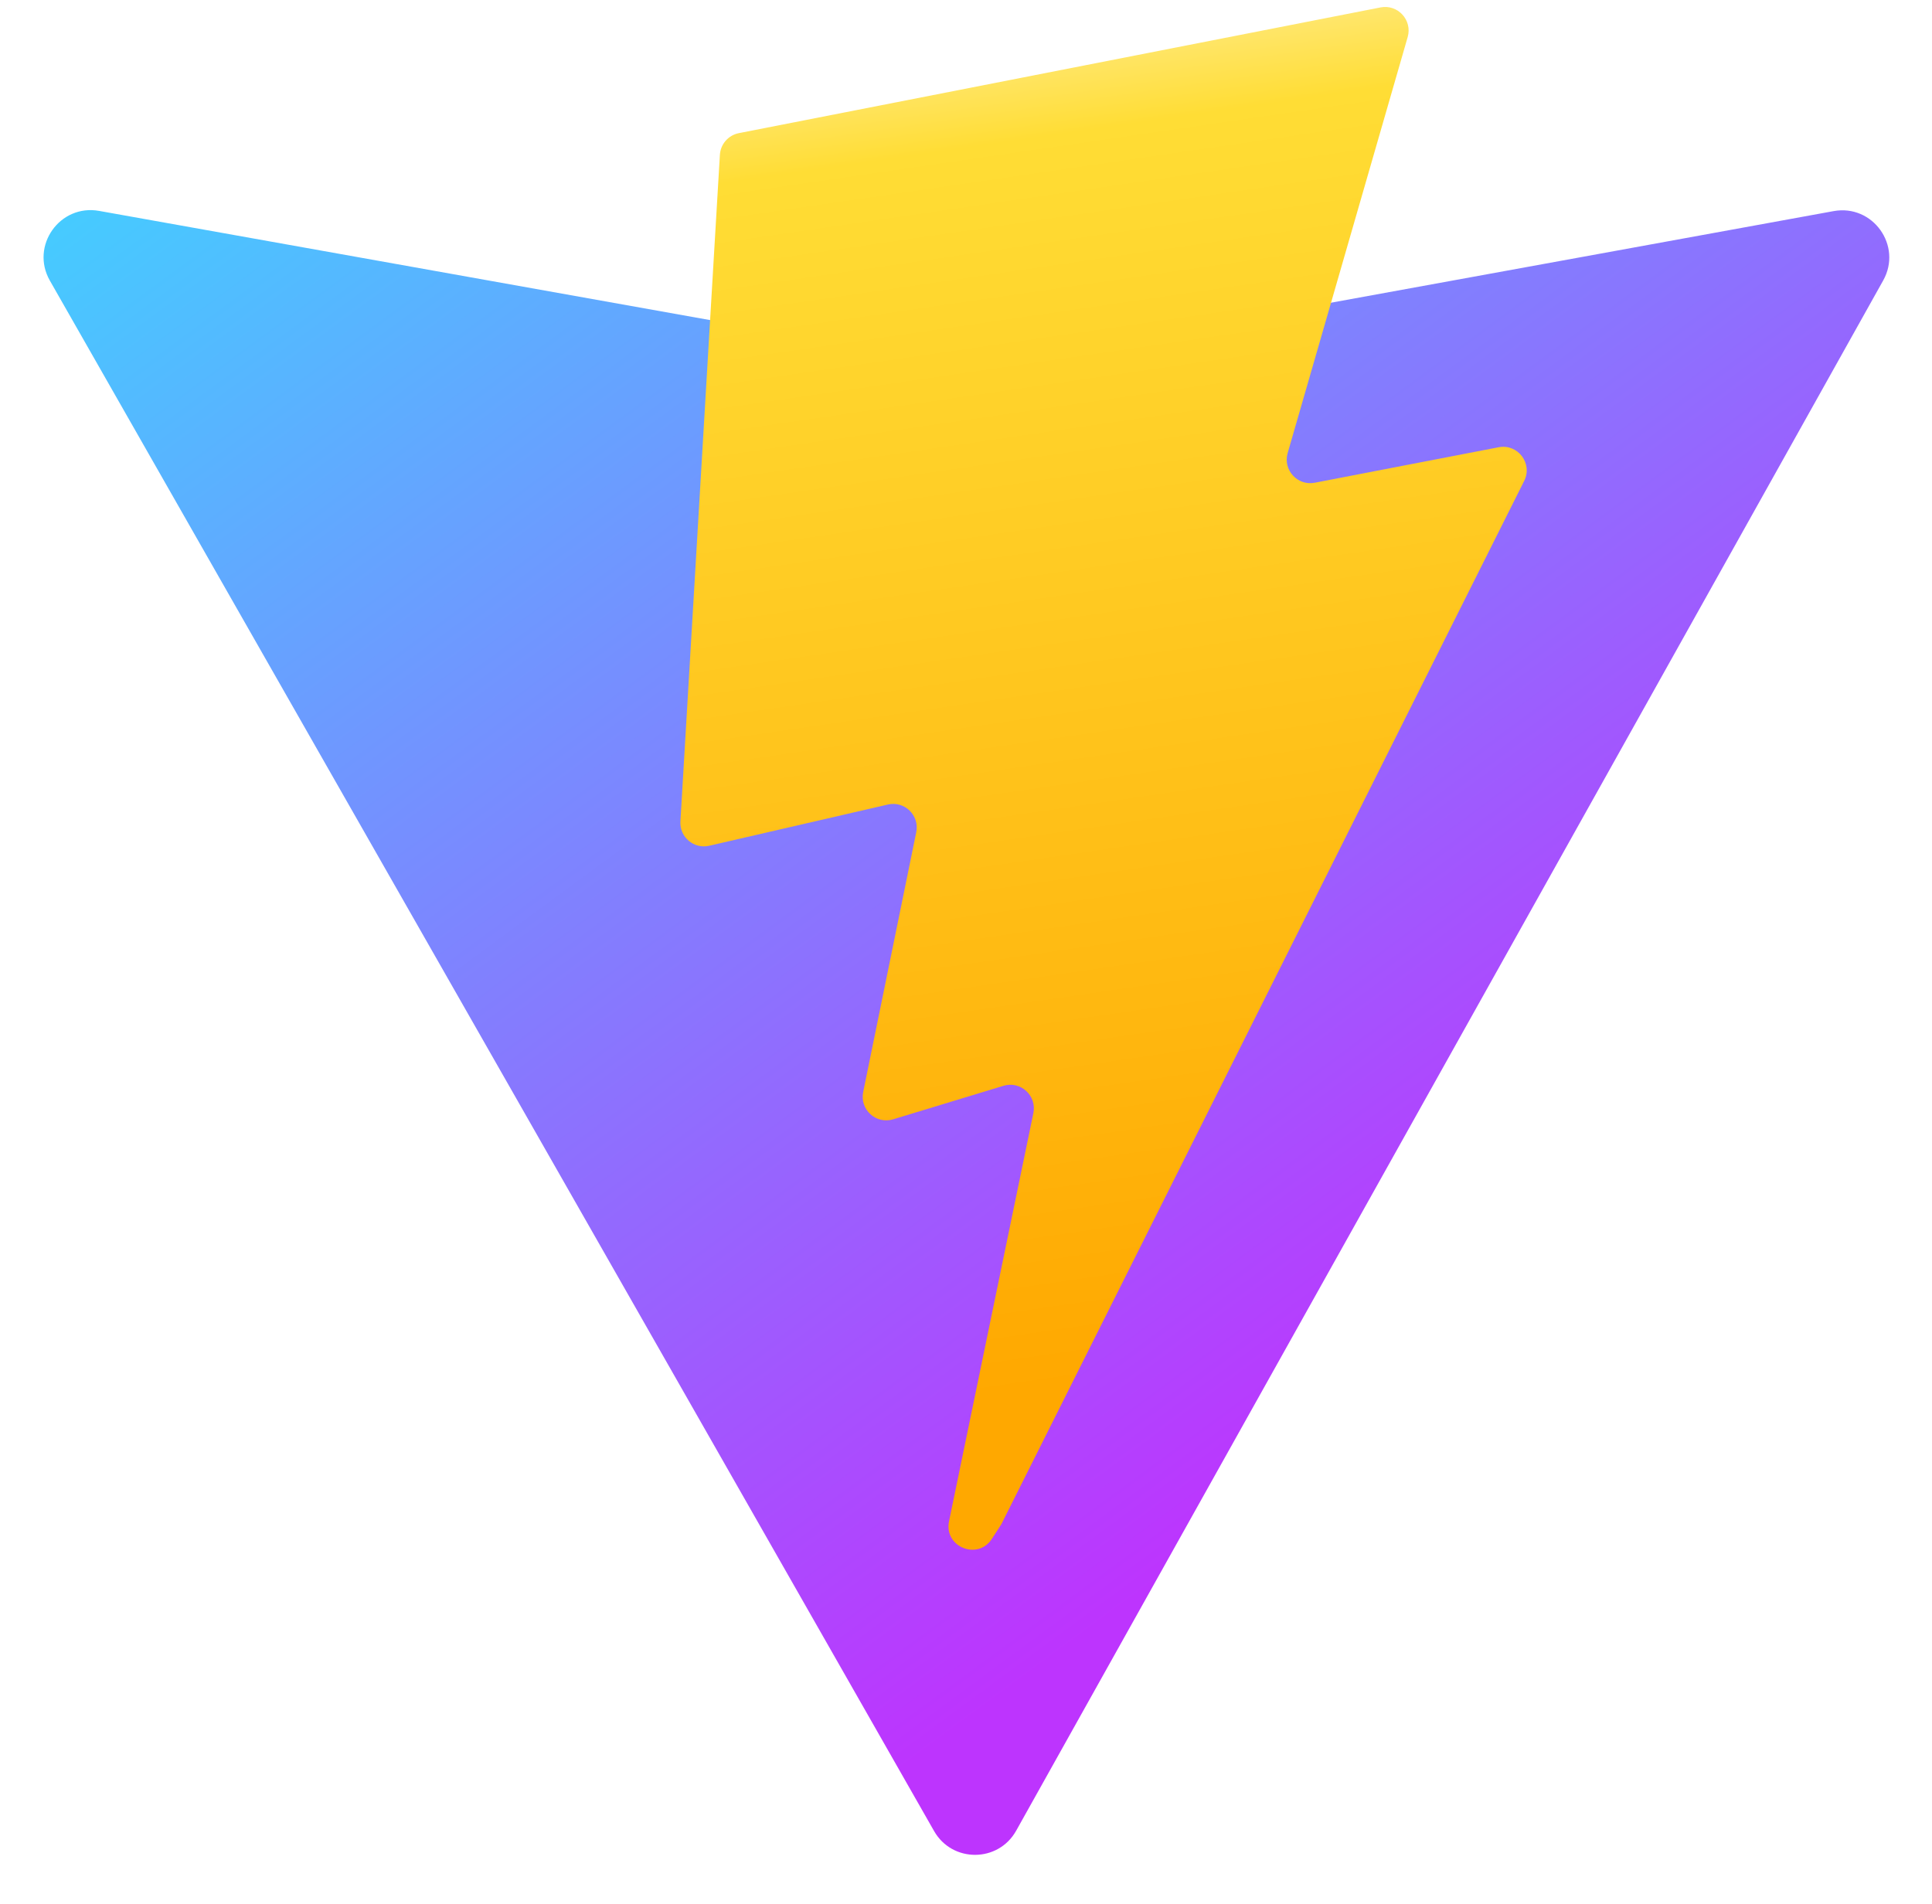
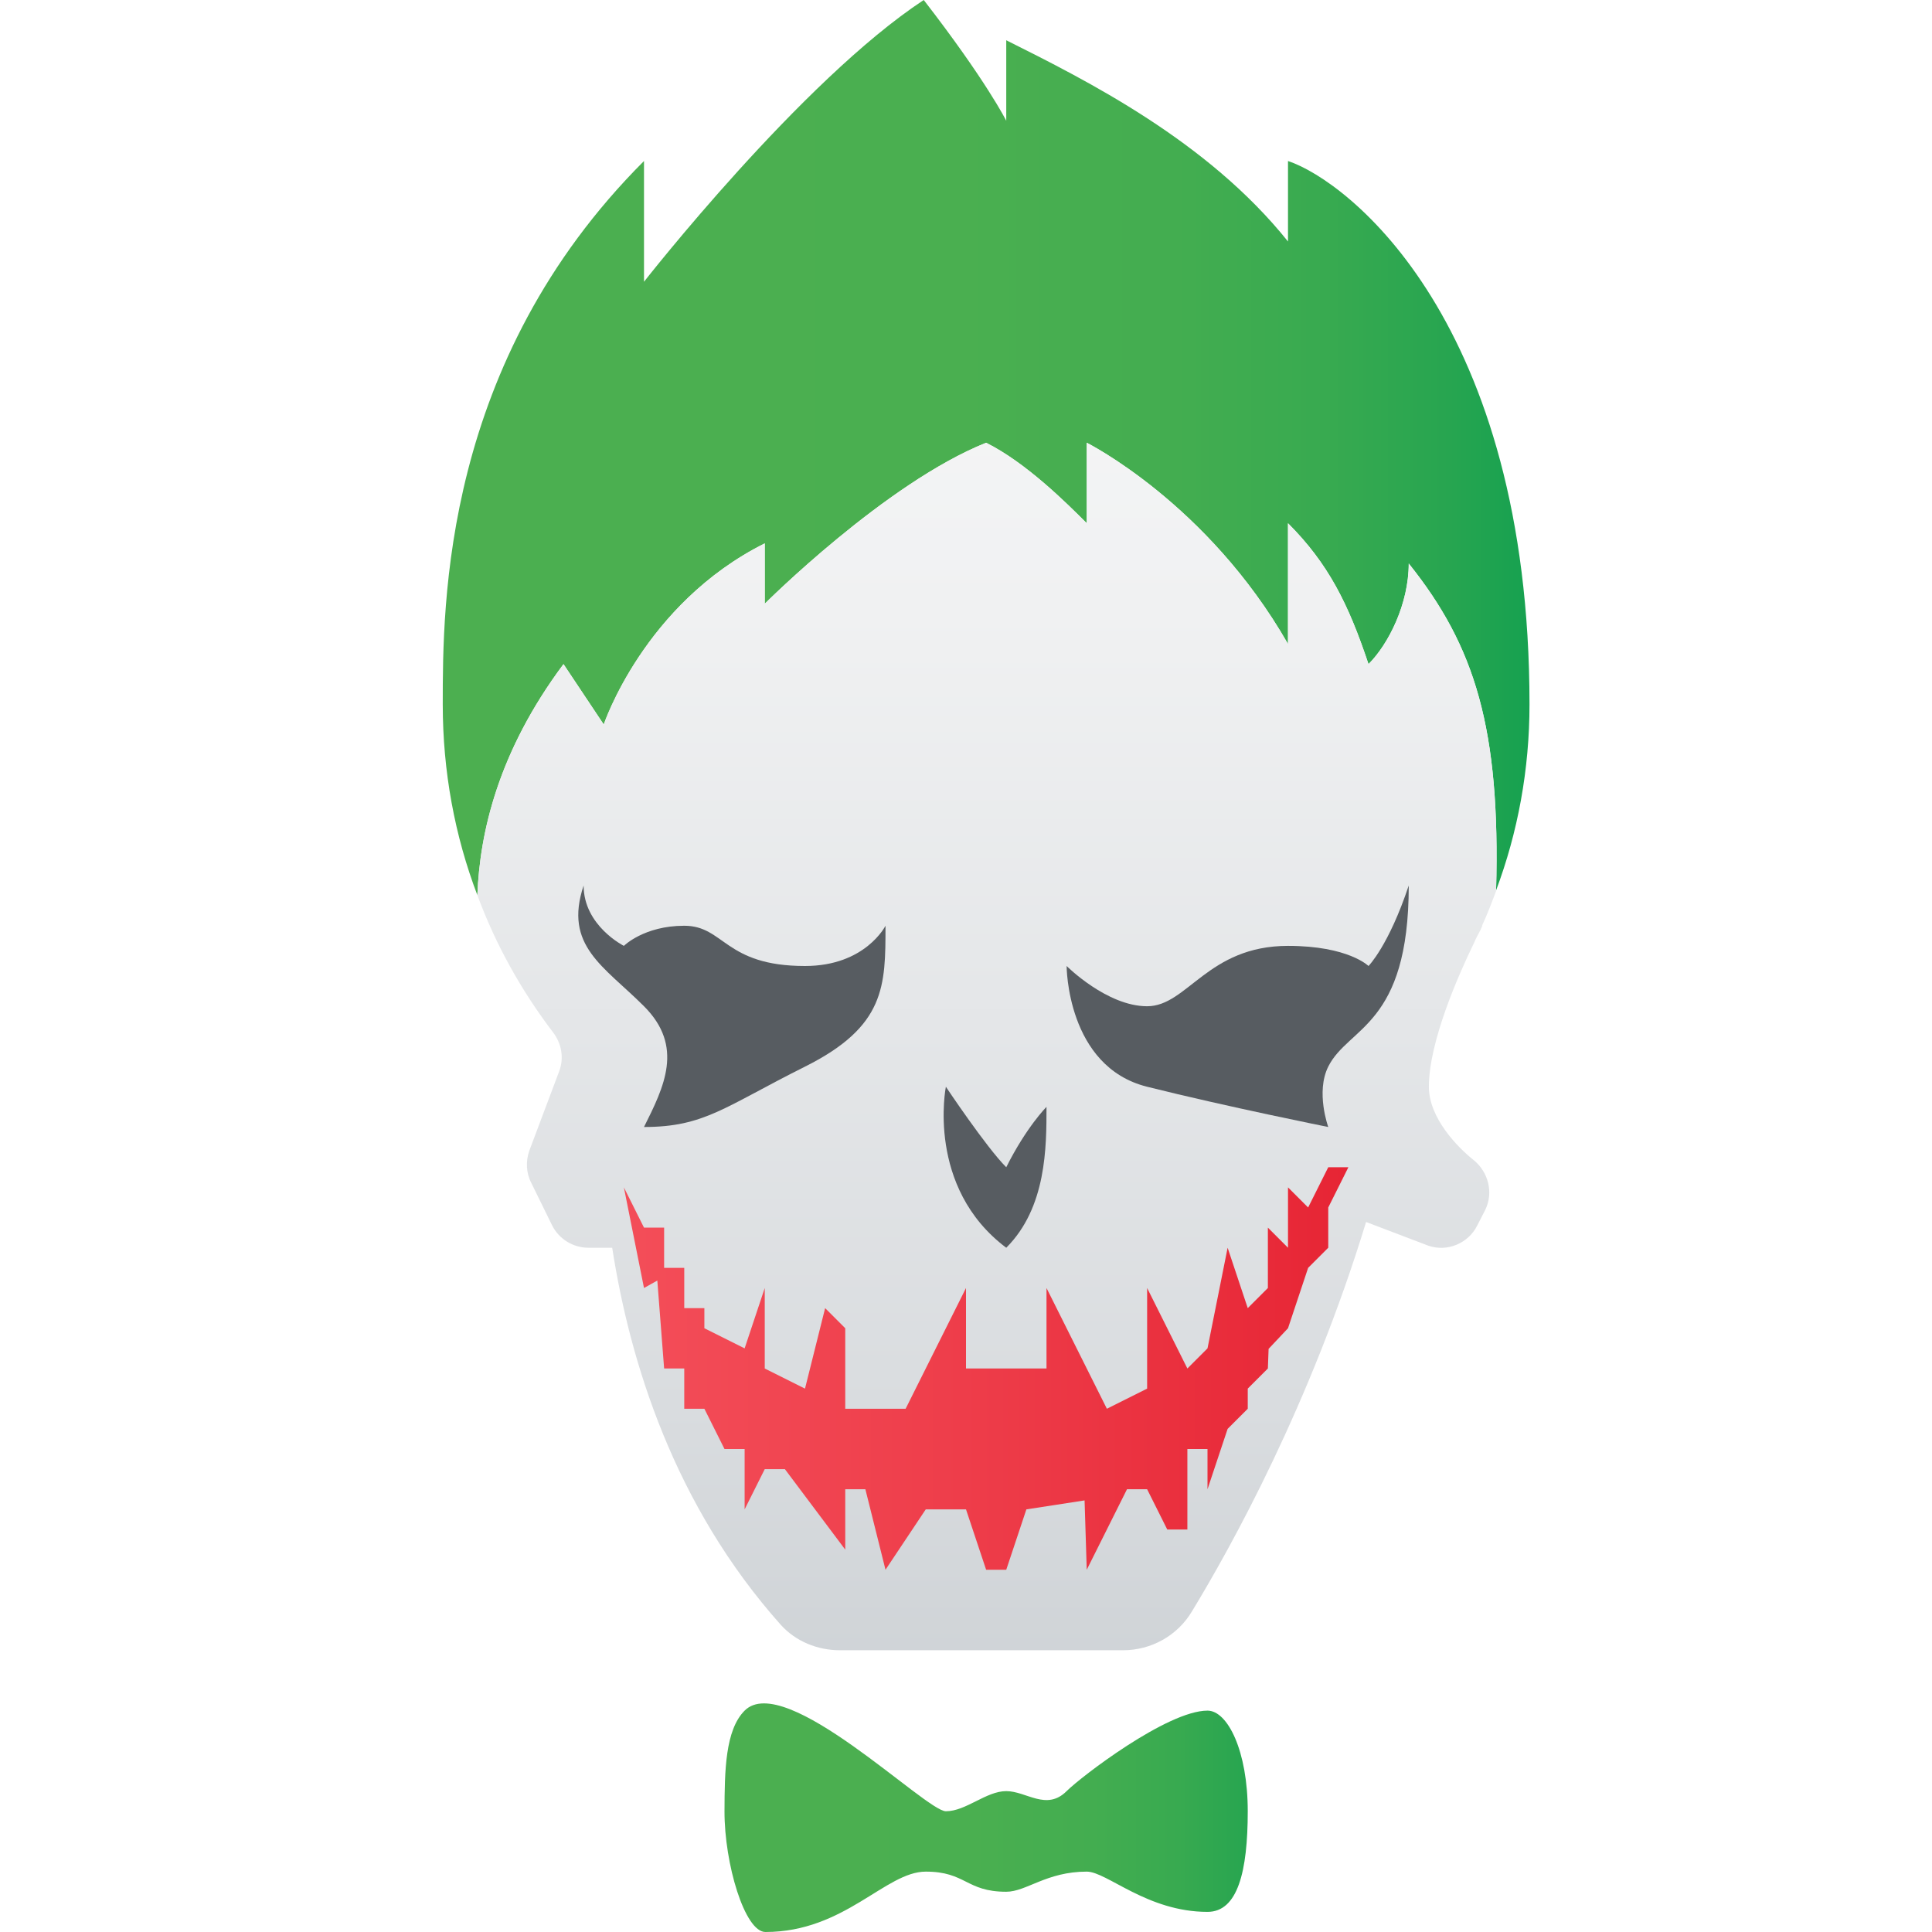
- <svg xmlns="http://www.w3.org/2000/svg" width="410" height="404" viewBox="0 0 410 404" fill="none">
-   <path d="M399.641 59.525L215.643 388.545C211.844 395.338 202.084 395.378 198.228 388.618L10.582 59.556C6.381 52.19 12.68 43.267 21.028 44.759L205.223 77.682C206.398 77.892 207.601 77.89 208.776 77.676L389.119 44.806C397.439 43.289 403.768 52.143 399.641 59.525Z" fill="url(#paint0_linear)" />
-   <path d="M292.965 1.574L156.801 28.255C154.563 28.694 152.906 30.59 152.771 32.866L144.395 174.33C144.198 177.662 147.258 180.248 150.51 179.498L188.42 170.749C191.967 169.931 195.172 173.055 194.443 176.622L183.18 231.775C182.422 235.487 185.907 238.661 189.532 237.56L212.947 230.446C216.577 229.344 220.065 232.527 219.297 236.242L201.398 322.875C200.278 328.294 207.486 331.249 210.492 326.603L212.5 323.5L323.454 102.072C325.312 98.365 322.108 94.137 318.036 94.923L279.014 102.454C275.347 103.161 272.227 99.746 273.262 96.158L298.731 7.867C299.767 4.273 296.636 0.855 292.965 1.574Z" fill="url(#paint1_linear)" />
-   <defs>
-     <linearGradient id="paint0_linear" x1="6" y1="33" x2="235" y2="344" gradientUnits="userSpaceOnUse">
-       <stop stop-color="#41D1FF" />
-       <stop offset="1" stop-color="#BD34FE" />
-     </linearGradient>
-     <linearGradient id="paint1_linear" x1="194.651" y1="8.818" x2="236.076" y2="292.989" gradientUnits="userSpaceOnUse">
-       <stop stop-color="#FFEA83" />
-       <stop offset="0.083" stop-color="#FFDD35" />
-       <stop offset="1" stop-color="#FFA800" />
-     </linearGradient>
-   </defs>
+ <svg xmlns="http://www.w3.org/2000/svg" viewBox="0 0 48 48" width="48px" height="48px">
+   <linearGradient id="EB0kEiCe1fWJANBOTjfHua" x1="9.25" x2="39.255" y1="11.12" y2="11.12" gradientUnits="userSpaceOnUse">
+     <stop offset="0" stop-color="#4caf50" />
+     <stop offset=".489" stop-color="#4aaf50" />
+     <stop offset=".665" stop-color="#43ad50" />
+     <stop offset=".79" stop-color="#38aa50" />
+     <stop offset=".892" stop-color="#27a550" />
+     <stop offset=".978" stop-color="#11a050" />
+     <stop offset="1" stop-color="#0a9e50" />
+   </linearGradient>
+   <path fill="url(#EB0kEiCe1fWJANBOTjfHua)" d="M37.17,22.12c0.11-4.01-0.52-6.06-2.17-8.12c0,1-0.5,2-1,2.5C33.5,15,33,14,32,13v3 c-2-3.5-5-5-5-5s0,1,0,2c-0.5-0.5-1.5-1.5-2.5-2C22,12,19,15,19,15s0-1,0-1.5C16,15,15,18,15,18s0,0-1-1.5 c-1.62,2.17-2.08,4.18-2.14,5.74C11.3,20.77,11,19.17,11,17.5C11,15,11,9,16,4c0,1.5,0,3,0,3s3.91-5,6.95-7C24.5,2,25,3,25,3 s0-1,0-2c2,1,5,2.5,7,5V4c1.5,0.5,6,4,6,13.5C38,19.12,37.71,20.68,37.17,22.12z" />
+   <linearGradient id="EB0kEiCe1fWJANBOTjfHub" x1="24.521" x2="24.521" y1="2.864" y2="50.224" gradientUnits="userSpaceOnUse">
+     <stop offset="0" stop-color="#f9f9f9" />
+     <stop offset=".26" stop-color="#f0f1f2" />
+     <stop offset=".678" stop-color="#d9dcdf" />
+     <stop offset="1" stop-color="#c2c8cc" />
+   </linearGradient>
+   <path fill="url(#EB0kEiCe1fWJANBOTjfHub)" d="M37.17,22.12c0,0.01,0,0.01,0,0.02c-0.11,0.29-0.22,0.58-0.35,0.86h0.01 c0,0-0.02,0.03-0.04,0.09c-0.06,0.11-0.12,0.22-0.17,0.34c-0.38,0.78-1.12,2.45-1.12,3.57c0,0.78,0.72,1.51,1.11,1.82 c0.37,0.3,0.5,0.81,0.29,1.24l-0.2,0.39c-0.22,0.44-0.74,0.66-1.21,0.5l-1.55-0.59c-1.38,4.52-3.35,8.07-4.33,9.68 C29.25,40.64,28.6,41,27.9,41h-7.03c-0.56,0-1.1-0.22-1.47-0.63c-2.65-2.97-3.75-6.53-4.19-9.37h-0.59 c-0.386,0-0.738-0.219-0.908-0.566L13.2,29.39c-0.13-0.25-0.14-0.54-0.05-0.8l0.744-1.978c0.122-0.325,0.059-0.684-0.151-0.96 c-0.789-1.037-1.428-2.179-1.883-3.412c0.06-1.56,0.52-3.57,2.14-5.74c1,1.5,1,1.5,1,1.5s1-3,4-4.5c0,0.5,0,1.5,0,1.5s3-3,5.5-4 c1,0.5,2,1.5,2.5,2c0-1,0-2,0-2s3,1.5,5,5v-3c1,1,1.5,2,2,3.5c0.5-0.5,1-1.5,1-2.5C36.65,16.06,37.28,18.11,37.17,22.12z" />
+   <path fill="#575c61" d="M22,23c0,1.5,0,2.5-2,3.5S17.5,28,16,28c0.5-1,1-2,0-3s-2-1.5-1.5-3c0,1,1,1.5,1,1.5S16,23,17,23 s1,1,3,1C21.5,24,22,23,22,23z" />
+   <path fill="#575c61" d="M26.5,24c0,0,0,2.5,2,3s4.5,1,4.5,1s-0.316-0.868,0-1.5c0.5-1,2-1,2-4.5c-0.5,1.5-1,2-1,2 s-0.5-0.5-2-0.5c-2,0-2.5,1.5-3.5,1.5S26.5,24,26.5,24z" />
+   <linearGradient id="EB0kEiCe1fWJANBOTjfHuc" x1="15.864" x2="32.848" y1="45.16" y2="45.16" gradientUnits="userSpaceOnUse">
+     <stop offset="0" stop-color="#4caf50" />
+     <stop offset=".489" stop-color="#4aaf50" />
+     <stop offset=".665" stop-color="#43ad50" />
+     <stop offset=".79" stop-color="#38aa50" />
+     <stop offset=".892" stop-color="#27a550" />
+     <stop offset=".978" stop-color="#11a050" />
+     <stop offset="1" stop-color="#0a9e50" />
+   </linearGradient>
+   <path fill="url(#EB0kEiCe1fWJANBOTjfHuc)" d="M25,44.5c-0.5,0-1,0.5-1.5,0.5s-4-3.5-5-2.5C18.017,42.983,18.003,44,18,45 c-0.003,1.304,0.502,3,1.017,3C20.986,48,22,46.5,23,46.5s1,0.5,2,0.5c0.5,0,1-0.5,2-0.5c0.5,0,1.5,1,3,1c0.75,0,1-1,1-2.5 s-0.5-2.5-1-2.5c-1,0-3.146,1.646-3.5,2C26,45,25.5,44.5,25,44.5z" />
+   <path fill="#575c61" d="M23.5,27c0,0-0.5,2.5,1.5,4c1-1,1-2.5,1-3.5c0,0-0.5,0.5-1,1.5C24.5,28.5,23.5,27,23.5,27z" />
+   <linearGradient id="EB0kEiCe1fWJANBOTjfHud" x1="14.773" x2="35.441" y1="34" y2="34" gradientUnits="userSpaceOnUse">
+     <stop offset="0" stop-color="#f44f5a" />
+     <stop offset=".443" stop-color="#ee3d4a" />
+     <stop offset="1" stop-color="#e52030" />
+   </linearGradient>
+   <path fill="url(#EB0kEiCe1fWJANBOTjfHud)" d="M15.5,29.5L16,32l0.331-0.185L16.5,34H17v1h0.5l0.5,1h0.5v1.5l0.5-1h0.5l1.5,2V37h0.5l0.5,2 l1-1.5h1l0.5,1.5H25l0.5-1.5l1.446-0.223L27,39l1-2h0.5l0.5,1h0.5v-2H30v1l0.5-1.5L31,35v-0.5l0.5-0.5l0.018-0.488L32,33l0.5-1.5 L33,31v-1l0.5-1H33l-0.5,1L32,29.5V31l-0.5-0.5V32L31,32.5L30.5,31L30,33.5L29.5,34l-1-2v2.5l-1,0.5L26,32v2h-2v-2l-1.5,3H21v-2 l-0.5-0.5l-0.5,2L19,34v-2l-0.5,1.5l-1-0.5v-0.5H17v-1h-0.5v-1H16L15.5,29.5z" />
</svg>
